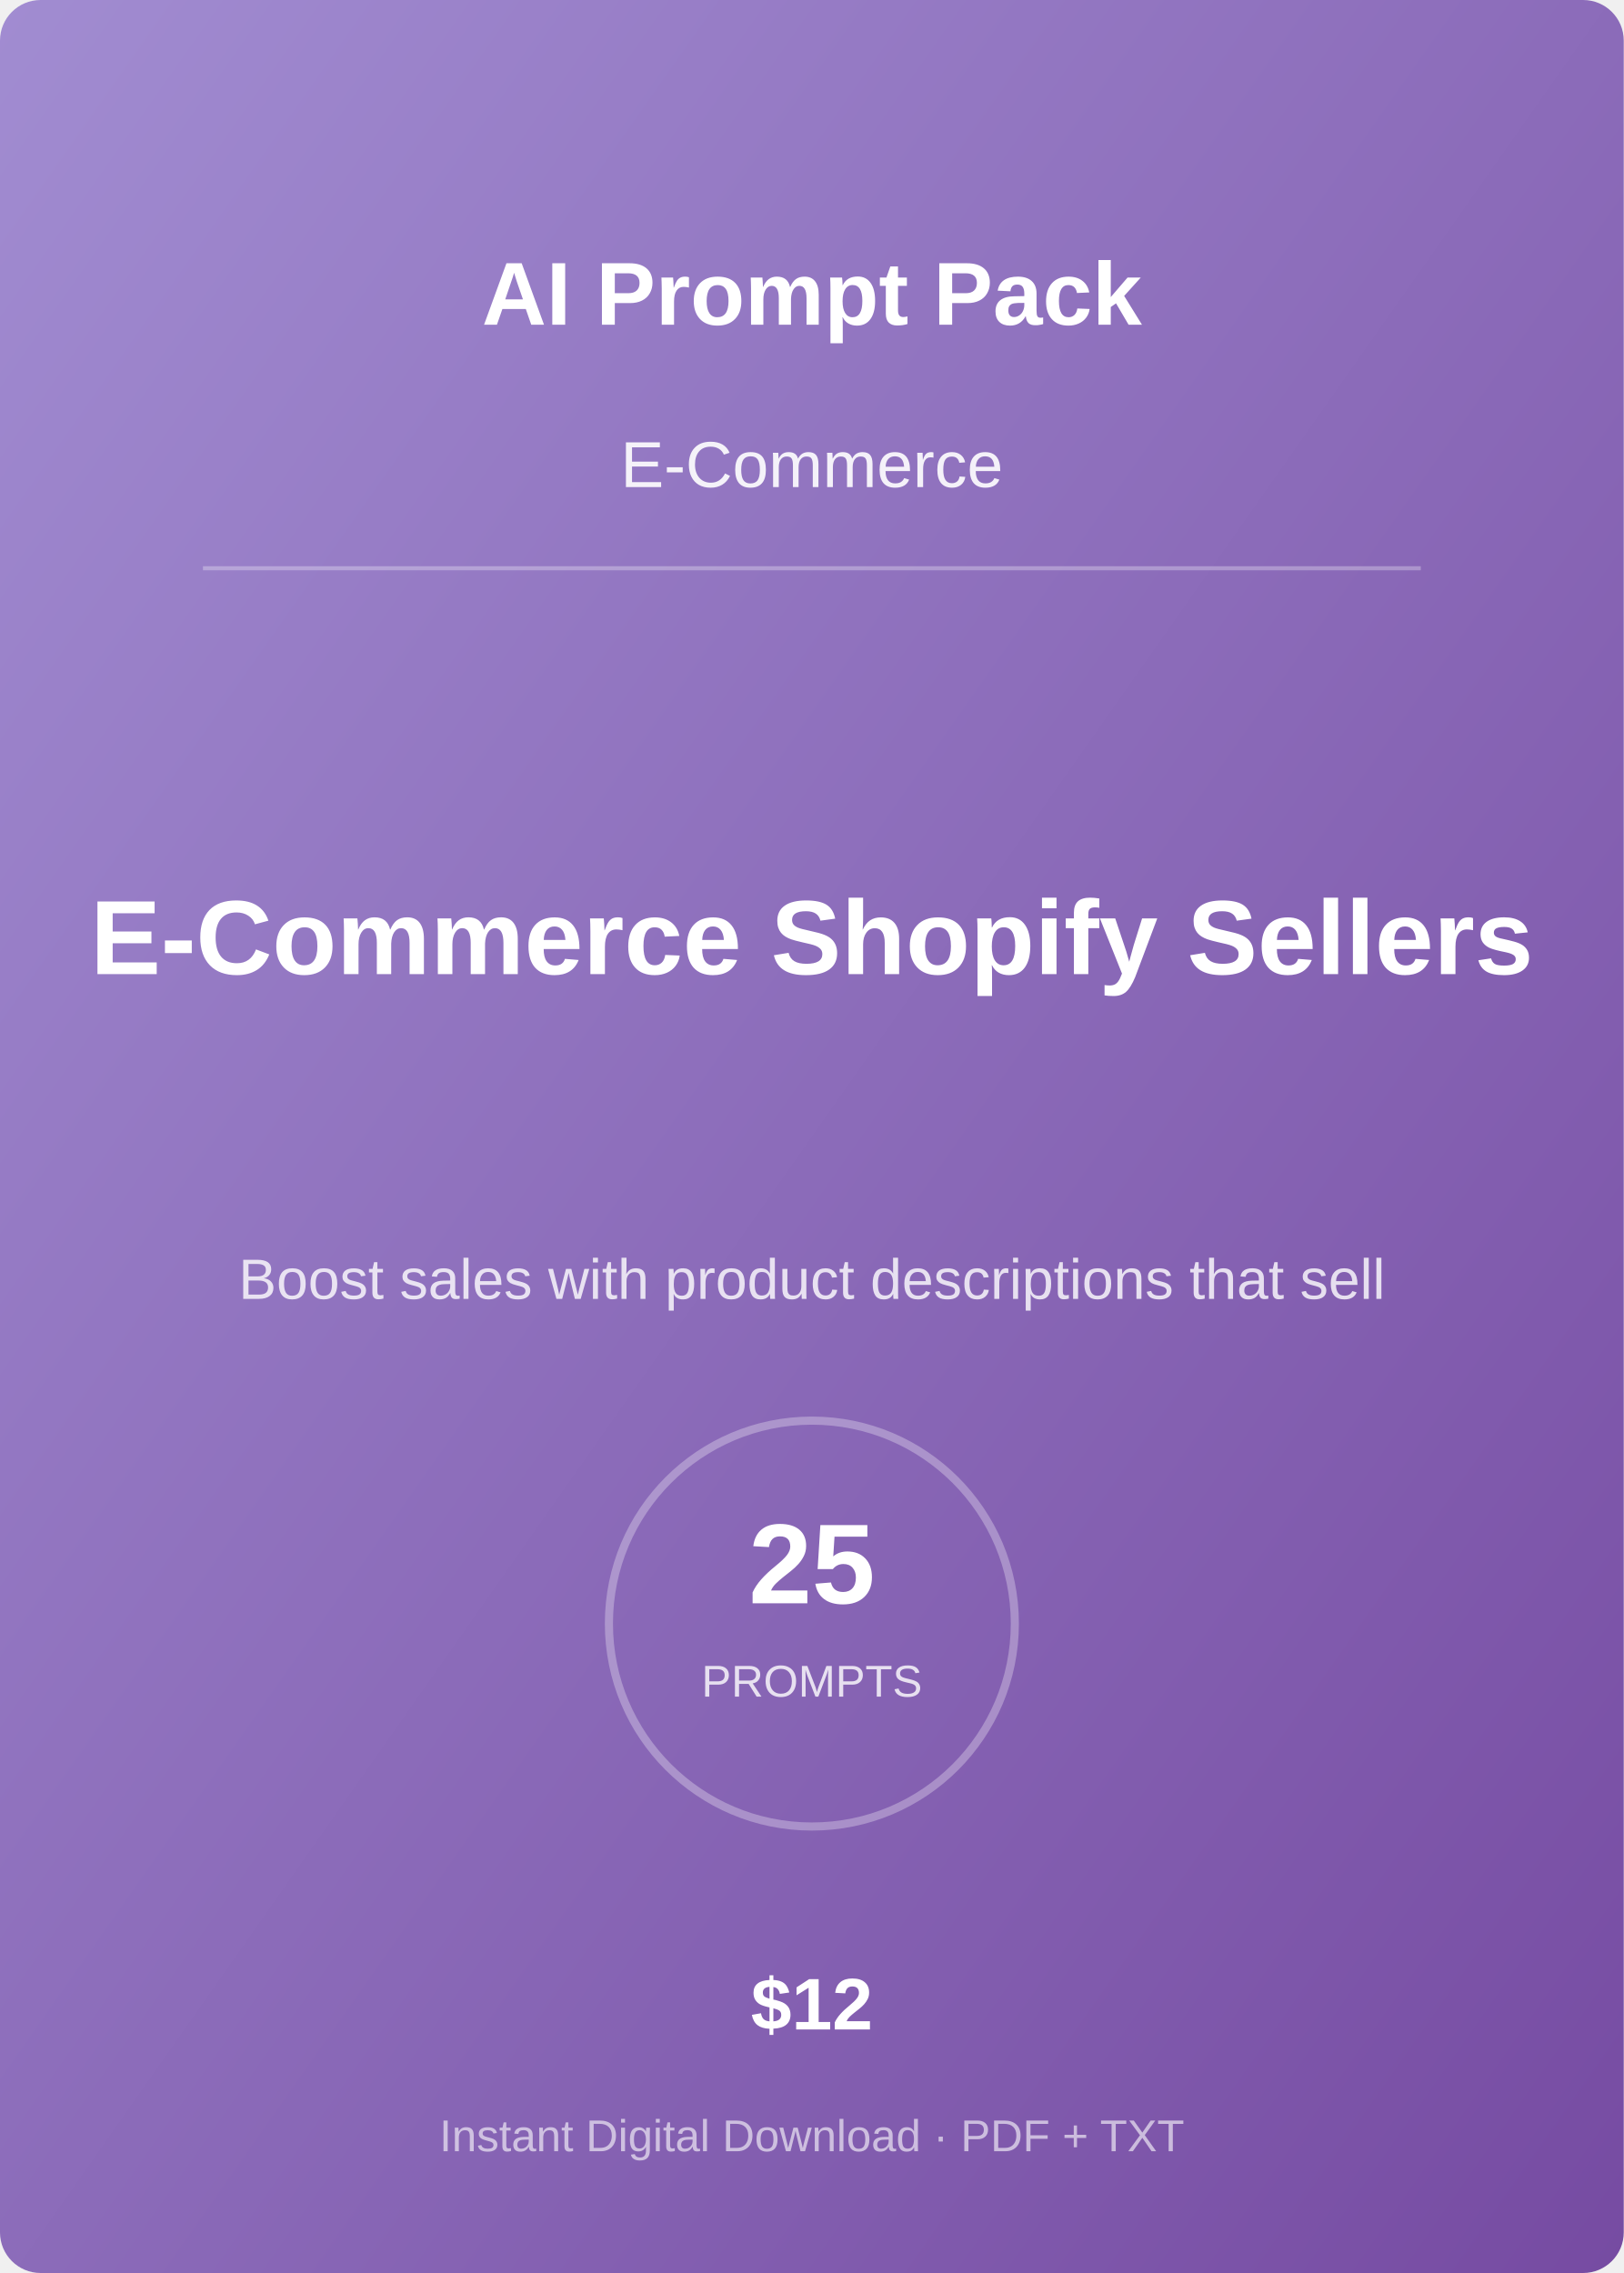
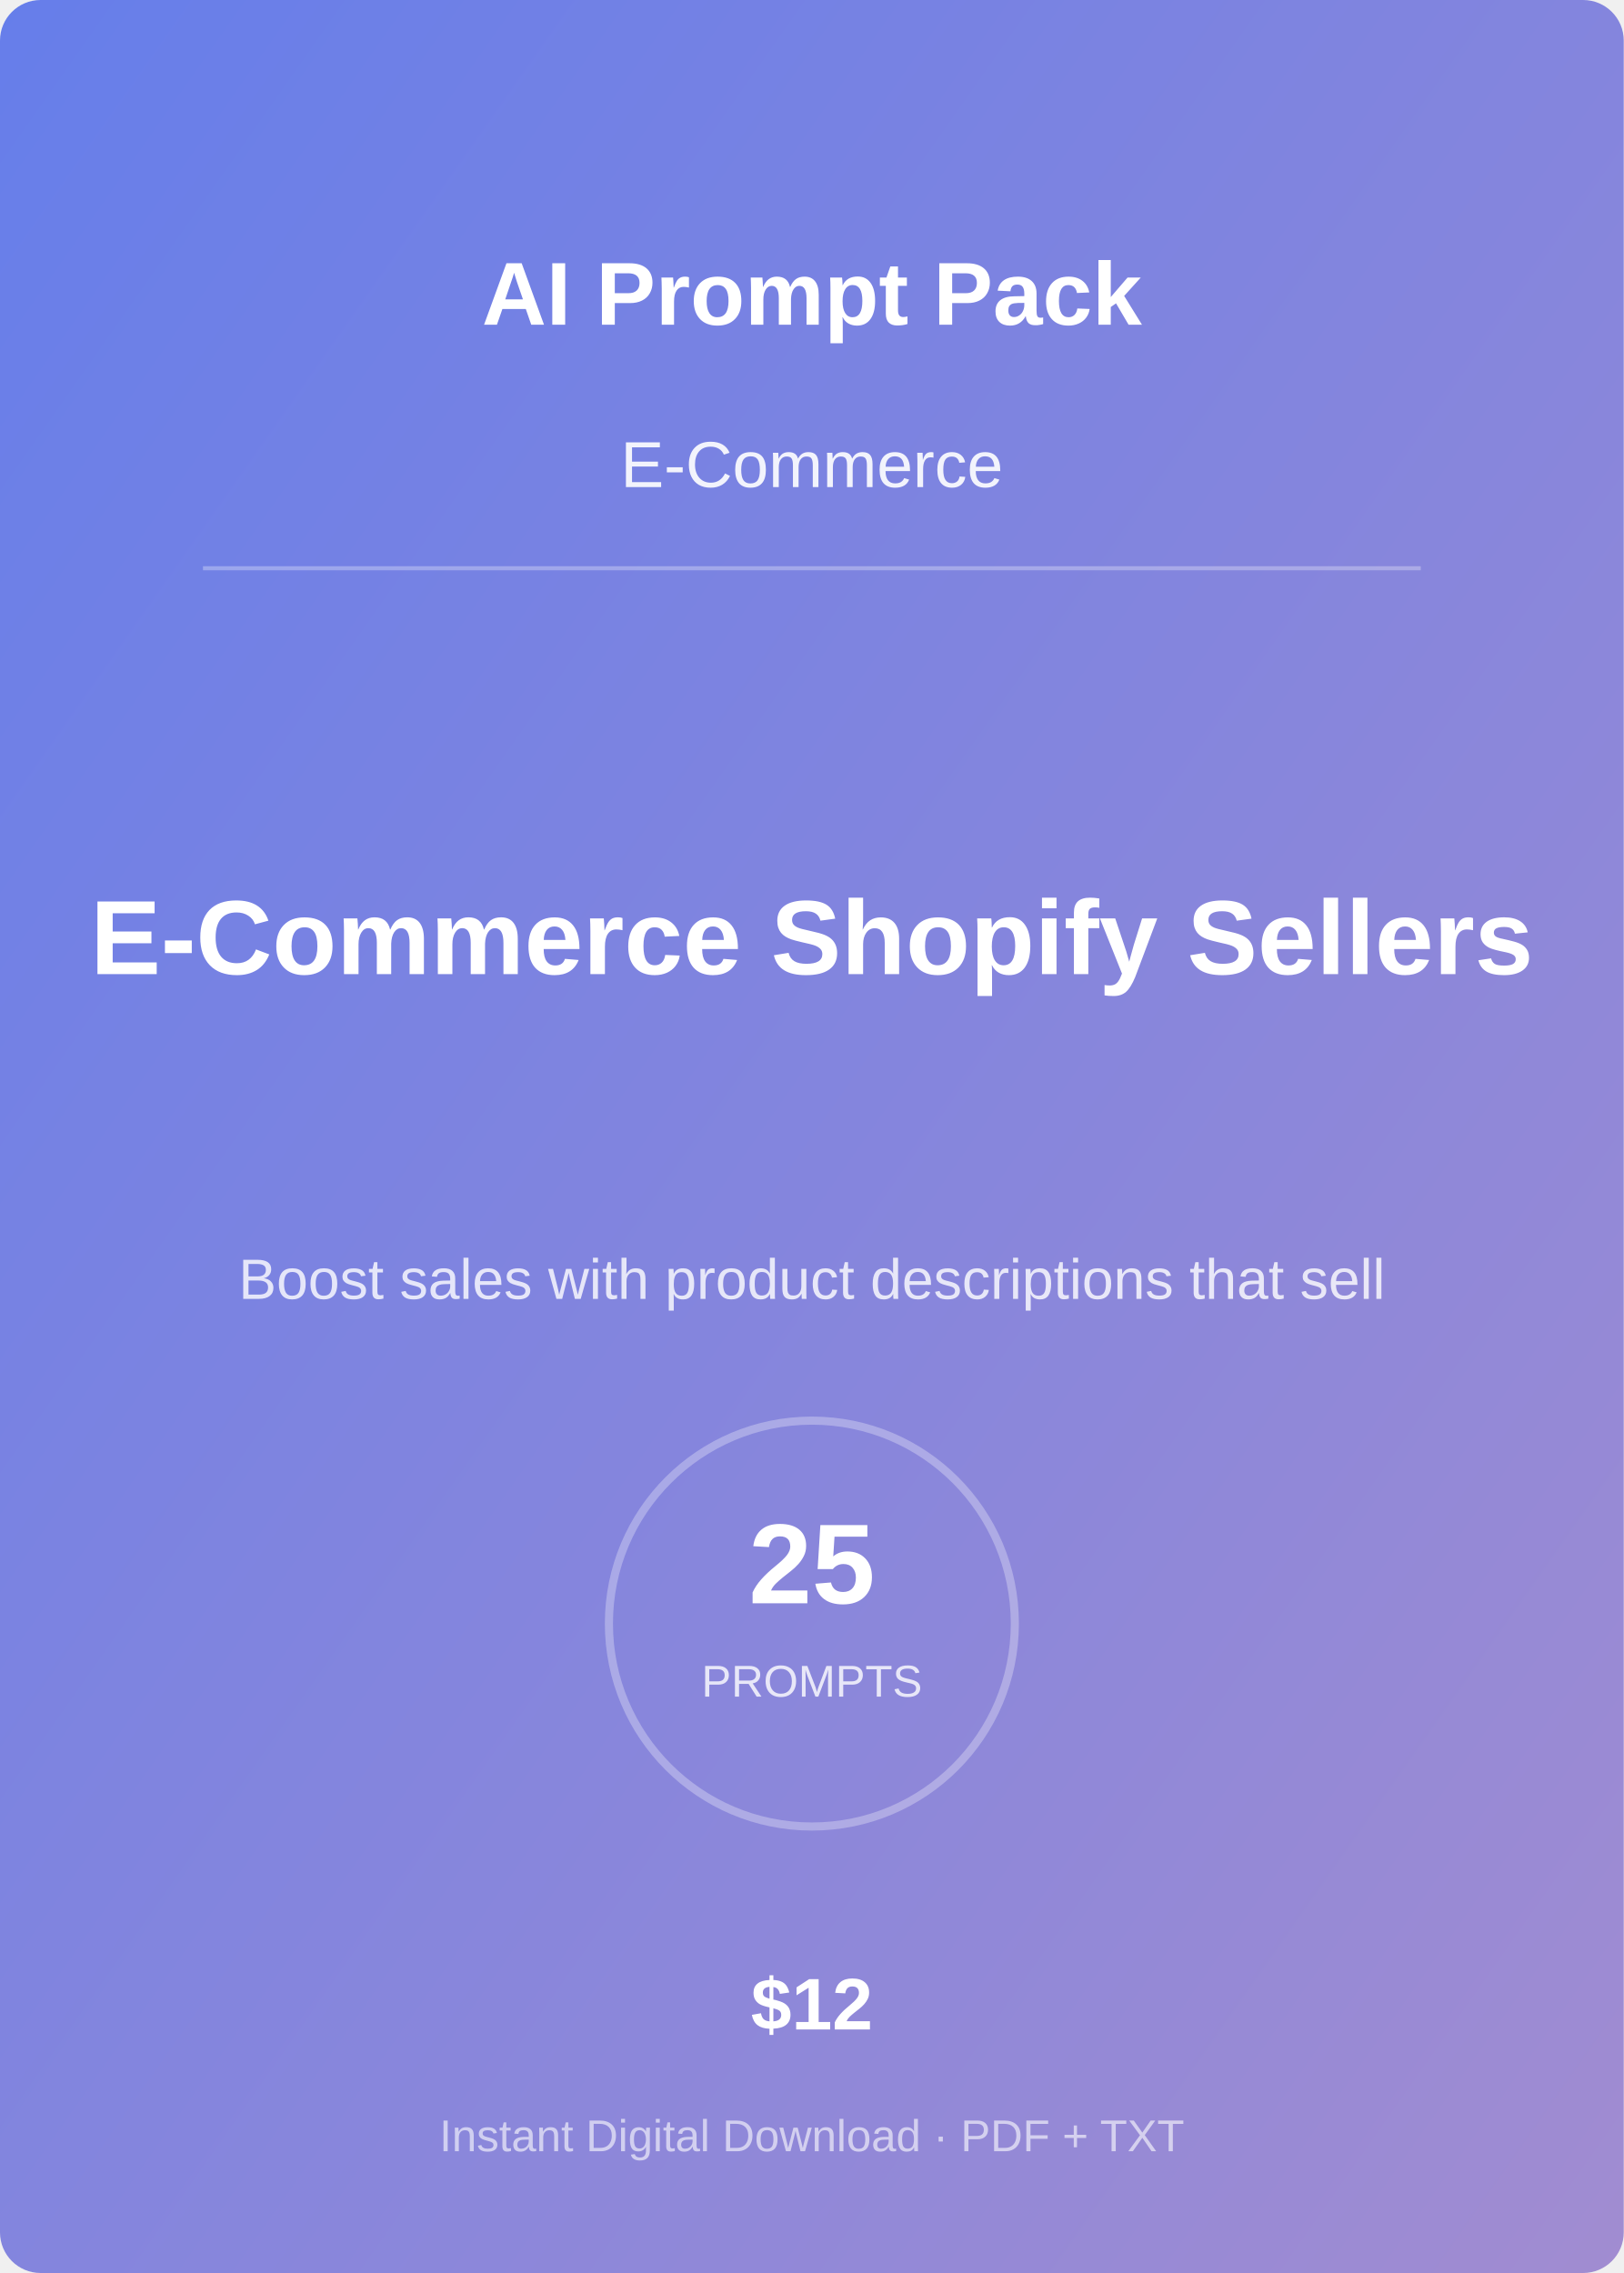
<svg xmlns="http://www.w3.org/2000/svg" viewBox="0 0 400 560">
  <defs>
    <linearGradient id="bg" x1="0%" y1="0%" x2="100%" y2="100%">
-       <stop offset="0%" style="stop-color:#a18cd1" />
-       <stop offset="100%" style="stop-color:#764ba2" />
+       <stop offset="0%" style="stop-color:#667eea" />
+       <stop offset="100%" style="stop-color:#a18cd1" />
    </linearGradient>
  </defs>
  <rect width="400" height="560" fill="url(#bg)" rx="10" />
  <text x="200" y="80" text-anchor="middle" font-family="Arial,sans-serif" font-size="22" font-weight="bold" fill="#fff">AI Prompt Pack</text>
  <text x="200" y="120" text-anchor="middle" font-family="Arial,sans-serif" font-size="16" fill="#fff" opacity="0.9">E-Commerce</text>
  <line x1="50" y1="140" x2="350" y2="140" stroke="#fff" stroke-width="1" opacity="0.3" />
  <text x="200" y="240" text-anchor="middle" font-family="Arial,sans-serif" font-size="26" font-weight="bold" fill="#fff">E-Commerce Shopify Sellers</text>
  <text x="200" y="320" text-anchor="middle" font-family="Arial,sans-serif" font-size="14" fill="#fff" opacity="0.8">Boost sales with product descriptions that sell</text>
  <circle cx="200" cy="400" r="50" fill="none" stroke="#fff" stroke-width="2" opacity="0.3" />
  <text x="200" y="395" text-anchor="middle" font-family="Arial,sans-serif" font-size="28" font-weight="bold" fill="#fff">25</text>
  <text x="200" y="418" text-anchor="middle" font-family="Arial,sans-serif" font-size="11" fill="#fff" opacity="0.8">PROMPTS</text>
  <text x="200" y="500" text-anchor="middle" font-family="Arial,sans-serif" font-size="18" font-weight="bold" fill="#fff">$12</text>
  <text x="200" y="530" text-anchor="middle" font-family="Arial,sans-serif" font-size="11" fill="#fff" opacity="0.6">Instant Digital Download · PDF + TXT</text>
</svg>
